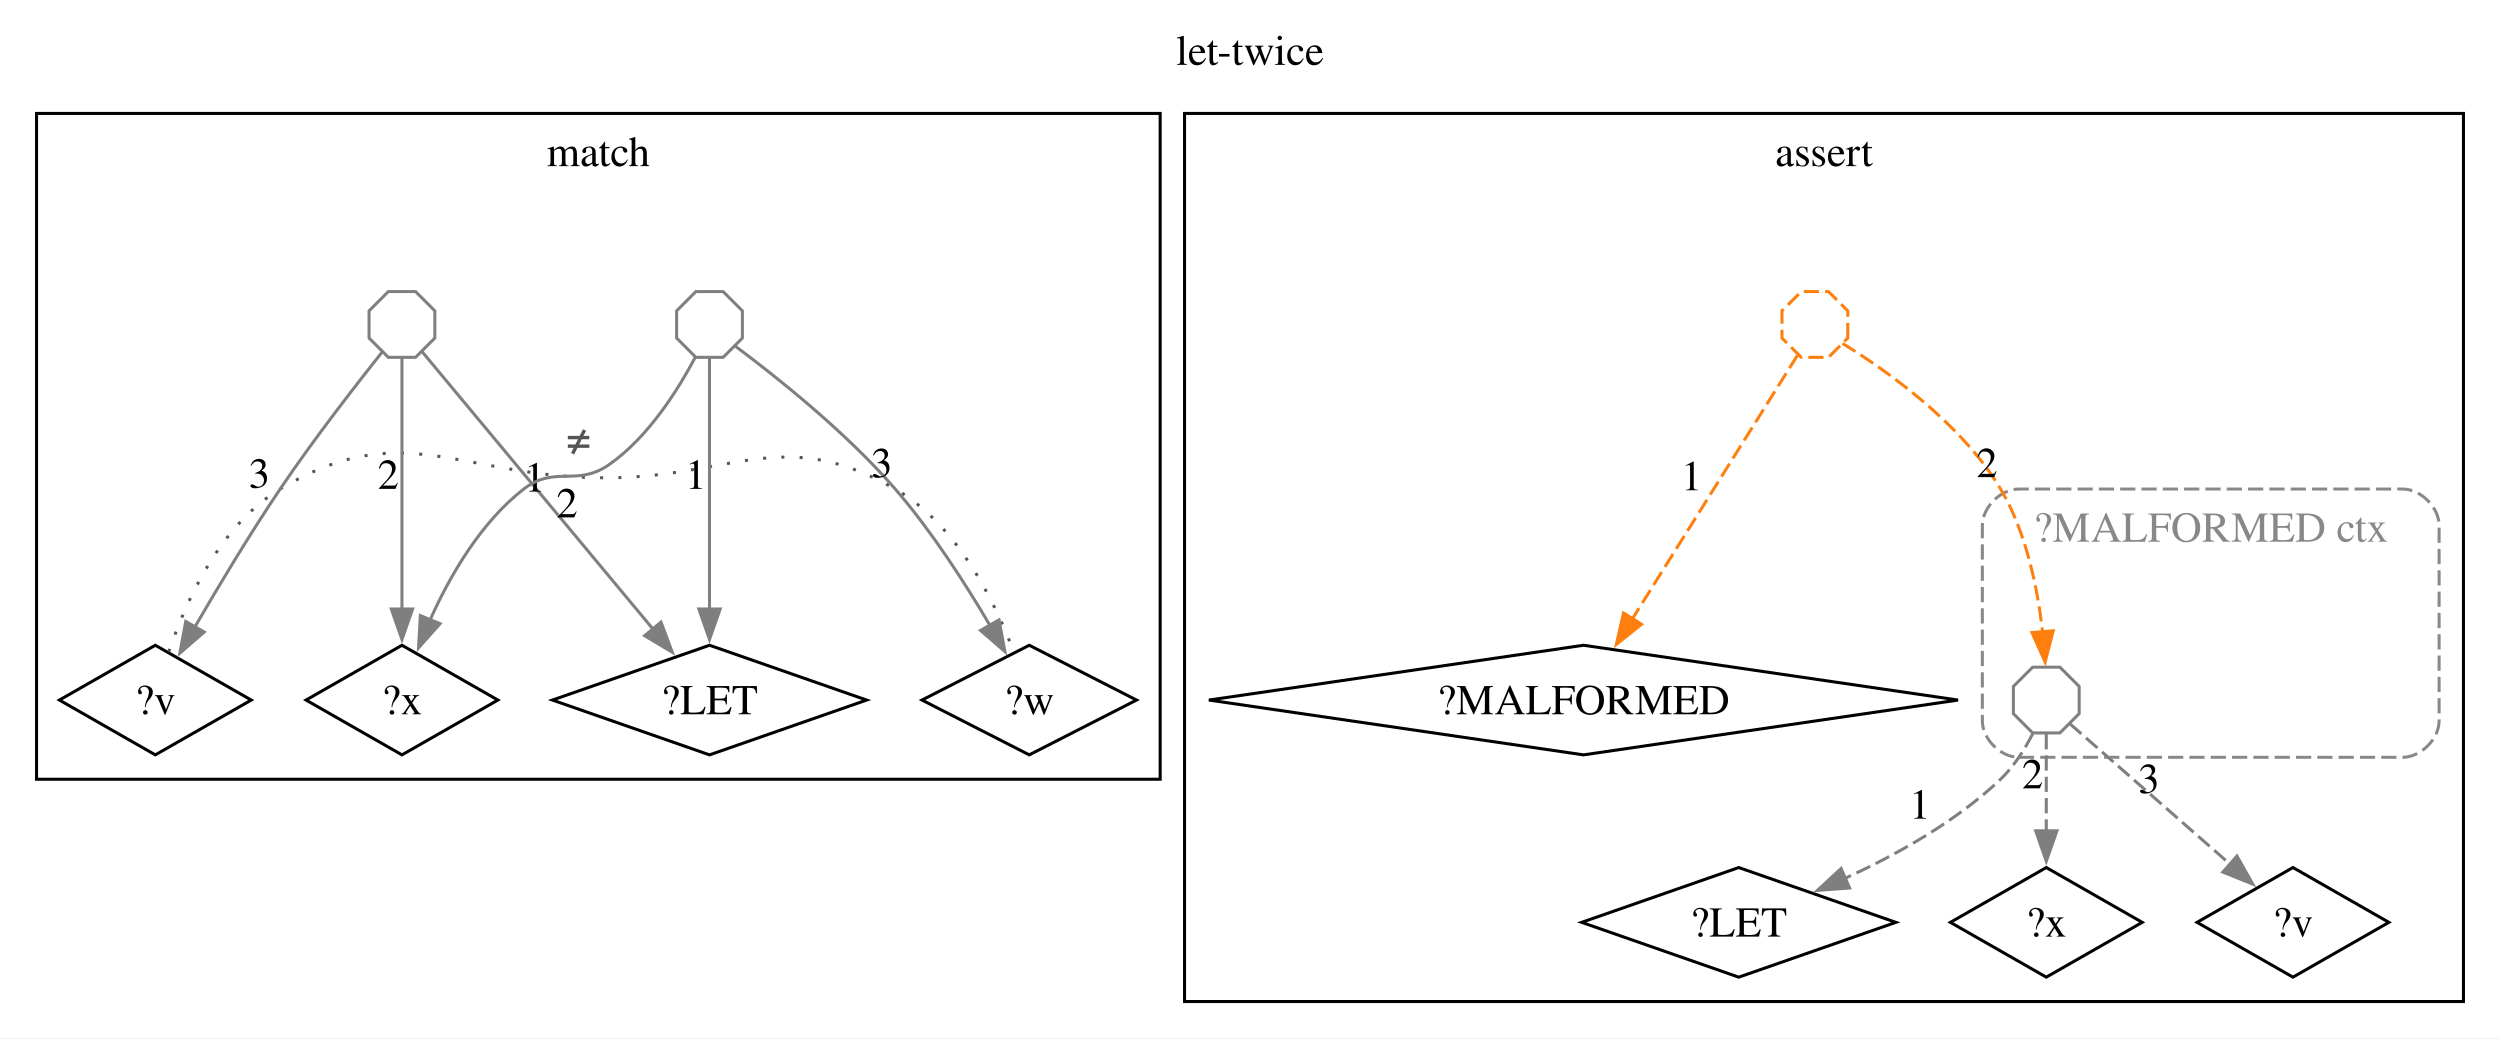
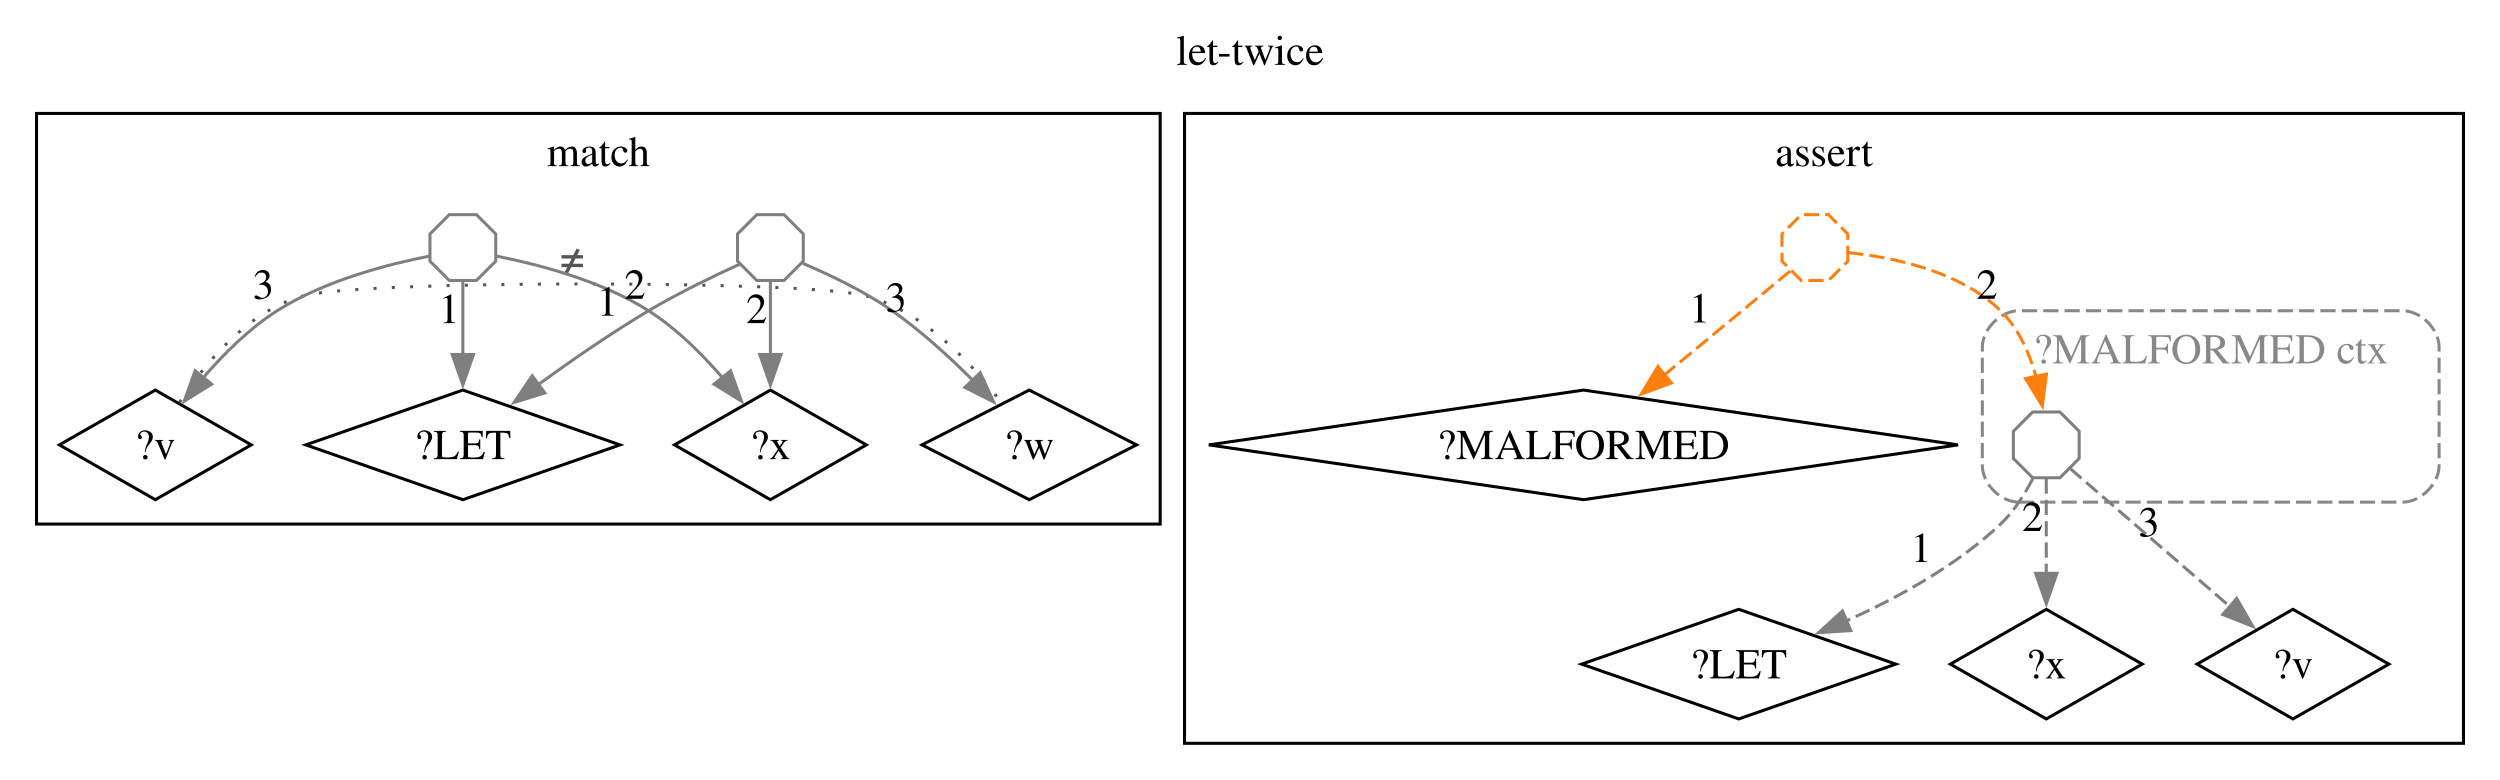
- <svg xmlns="http://www.w3.org/2000/svg" width="821pt" height="341pt" viewBox="0.00 0.00 821.00 341.00">
-   <g id="graph0" class="graph" transform="scale(1 1) rotate(0) translate(4 336.9)">
-     <polygon fill="white" stroke="none" points="-4,4 -4,-336.9 817,-336.9 817,4 -4,4" />
-     <text xml:space="preserve" text-anchor="middle" x="406.5" y="-315.6" font-family="Times,serif" font-size="14.00">let-twice</text>
+ <svg xmlns="http://www.w3.org/2000/svg" width="821pt" height="256pt" viewBox="0.00 0.00 821.00 256.00">
+   <g id="graph0" class="graph" transform="scale(1 1) rotate(0) translate(4 252.1)">
+     <polygon fill="white" stroke="none" points="-4,4 -4,-252.1 817,-252.1 817,4 -4,4" />
+     <text xml:space="preserve" text-anchor="middle" x="406.5" y="-230.8" font-family="Times,serif" font-size="14.00">let-twice</text>
    <g id="clust1" class="cluster">
-       <polygon fill="none" stroke="black" points="8,-81 8,-299.65 377,-299.65 377,-81 8,-81" />
-       <text xml:space="preserve" text-anchor="middle" x="192.5" y="-282.35" font-family="Times,serif" font-size="14.00">match</text>
+       <polygon fill="none" stroke="black" points="8,-80 8,-214.85 377,-214.85 377,-80 8,-80" />
+       <text xml:space="preserve" text-anchor="middle" x="192.5" y="-197.55" font-family="Times,serif" font-size="14.00">match</text>
    </g>
    <g id="clust2" class="cluster">
-       <polygon fill="none" stroke="black" points="385,-8 385,-299.65 805,-299.65 805,-8 385,-8" />
-       <text xml:space="preserve" text-anchor="middle" x="595" y="-282.35" font-family="Times,serif" font-size="14.00">assert</text>
+       <polygon fill="none" stroke="black" points="385,-8 385,-214.85 805,-214.85 805,-8 385,-8" />
+       <text xml:space="preserve" text-anchor="middle" x="595" y="-197.55" font-family="Times,serif" font-size="14.00">assert</text>
    </g>
    <g id="clust3" class="cluster">
-       <path fill="none" stroke="#888888" stroke-dasharray="5,2" d="M659,-88.2C659,-88.2 785,-88.2 785,-88.2 791,-88.2 797,-94.2 797,-100.2 797,-100.2 797,-164.3 797,-164.3 797,-170.3 791,-176.3 785,-176.3 785,-176.3 659,-176.3 659,-176.3 653,-176.3 647,-170.3 647,-164.3 647,-164.3 647,-100.2 647,-100.2 647,-94.2 653,-88.2 659,-88.2" />
-       <text xml:space="preserve" text-anchor="middle" x="722" y="-159" font-family="Times,serif" font-size="14.00" fill="#888888">?MALFORMED ctx</text>
+       <path fill="none" stroke="#888888" stroke-dasharray="5,2" d="M659,-87.2C659,-87.2 785,-87.2 785,-87.2 791,-87.2 797,-93.2 797,-99.2 797,-99.2 797,-138.05 797,-138.05 797,-144.05 791,-150.05 785,-150.05 785,-150.05 659,-150.05 659,-150.05 653,-150.05 647,-144.05 647,-138.05 647,-138.05 647,-99.2 647,-99.2 647,-93.2 653,-87.2 659,-87.2" />
+       <text xml:space="preserve" text-anchor="middle" x="722" y="-132.75" font-family="Times,serif" font-size="14.00" fill="#888888">?MALFORMED ctx</text>
    </g>
    <g id="node1" class="node">
-       <polygon fill="none" stroke="black" points="229,-125 177.41,-107 229,-89 280.59,-107 229,-125" />
-       <text xml:space="preserve" text-anchor="middle" x="229" y="-102.33" font-family="Times,serif" font-size="14.00">?LET</text>
+       <polygon fill="none" stroke="black" points="148,-124 96.41,-106 148,-88 199.59,-106 148,-124" />
+       <text xml:space="preserve" text-anchor="middle" x="148" y="-101.33" font-family="Times,serif" font-size="14.00">?LET</text>
    </g>
    <g id="node2" class="node">
-       <polygon fill="none" stroke="black" points="128,-125 96.5,-107 128,-89 159.5,-107 128,-125" />
-       <text xml:space="preserve" text-anchor="middle" x="128" y="-102.33" font-family="Times,serif" font-size="14.00">?x</text>
+       <polygon fill="none" stroke="black" points="249,-124 217.5,-106 249,-88 280.5,-106 249,-124" />
+       <text xml:space="preserve" text-anchor="middle" x="249" y="-101.33" font-family="Times,serif" font-size="14.00">?x</text>
    </g>
    <g id="node3" class="node">
-       <polygon fill="none" stroke="black" points="47,-125 15.5,-107 47,-89 78.5,-107 47,-125" />
-       <text xml:space="preserve" text-anchor="middle" x="47" y="-102.33" font-family="Times,serif" font-size="14.00">?v</text>
+       <polygon fill="none" stroke="black" points="47,-124 15.5,-106 47,-88 78.5,-106 47,-124" />
+       <text xml:space="preserve" text-anchor="middle" x="47" y="-101.33" font-family="Times,serif" font-size="14.00">?v</text>
    </g>
    <g id="node4" class="node">
-       <polygon fill="none" stroke="black" points="334,-125 298.78,-107 334,-89 369.22,-107 334,-125" />
-       <text xml:space="preserve" text-anchor="middle" x="334" y="-102.33" font-family="Times,serif" font-size="14.00">?w</text>
+       <polygon fill="none" stroke="black" points="334,-124 298.78,-106 334,-88 369.22,-106 334,-124" />
+       <text xml:space="preserve" text-anchor="middle" x="334" y="-101.33" font-family="Times,serif" font-size="14.00">?w</text>
    </g>
    <g id="edge7" class="edge">
-       <path fill="none" stroke="#555555" stroke-dasharray="1,5" d="M51.45,-122.86C57.03,-139.41 68.32,-164.54 88,-176.3 127.71,-200.02 145.76,-180.89 192,-180.01 235.58,-179.19 252.21,-198.01 290,-176.3 310.27,-164.66 322.62,-139.49 328.89,-122.91" />
-       <text xml:space="preserve" text-anchor="middle" x="186" y="-188.25" font-family="Times,serif" font-size="14.00" fill="#555555">≠</text>
+       <path fill="none" stroke="#555555" stroke-dasharray="1,5" d="M54.95,-119.96C63.24,-132.71 77.59,-150.28 96,-155.03 115.8,-160.13 260.2,-160.13 280,-155.03 299.37,-150.03 315.4,-132.52 324.84,-119.86" />
+       <text xml:space="preserve" text-anchor="middle" x="183.92" y="-162.8" font-family="Times,serif" font-size="14.00" fill="#555555">≠</text>
    </g>
    <g id="node5" class="node">
-       <polygon fill="none" stroke="#7f7f7f" points="138.8,-225.88 138.8,-234.82 132.47,-241.15 123.53,-241.15 117.2,-234.82 117.2,-225.88 123.53,-219.55 132.47,-219.55 138.8,-225.88" />
+       <polygon fill="none" stroke="#7f7f7f" points="158.8,-166.33 158.8,-175.27 152.47,-181.6 143.53,-181.6 137.2,-175.27 137.2,-166.33 143.53,-160 152.47,-160 158.8,-166.33" />
    </g>
    <g id="edge1" class="edge">
-       <path fill="none" stroke="#7f7f7f" d="M134.63,-221.39C149.85,-203.1 187.75,-157.57 210.62,-130.09" />
-       <polygon fill="#7f7f7f" stroke="#7f7f7f" points="213.07,-132.61 216.78,-122.69 207.69,-128.13 213.07,-132.61" />
-       <text xml:space="preserve" text-anchor="middle" x="171.64" y="-175.46" font-family="Times,serif" font-size="14.00">1</text>
+       <path fill="none" stroke="#7f7f7f" d="M148,-159.71C148,-153.13 148,-144.19 148,-135.54" />
+       <polygon fill="#7f7f7f" stroke="#7f7f7f" points="151.5,-135.69 148,-125.69 144.5,-135.69 151.5,-135.69" />
+       <text xml:space="preserve" text-anchor="middle" x="143.5" y="-145.99" font-family="Times,serif" font-size="14.00">1</text>
    </g>
    <g id="edge2" class="edge">
-       <path fill="none" stroke="#7f7f7f" d="M128,-219.42C128,-201.55 128,-163.37 128,-136.71" />
-       <polygon fill="#7f7f7f" stroke="#7f7f7f" points="131.5,-136.9 128,-126.9 124.5,-136.9 131.5,-136.9" />
-       <text xml:space="preserve" text-anchor="middle" x="123.5" y="-176.36" font-family="Times,serif" font-size="14.00">2</text>
+       <path fill="none" stroke="#7f7f7f" d="M159.08,-167.97C171.89,-165.47 193.23,-160.1 209,-150.05 218.15,-144.22 226.6,-135.8 233.36,-127.95" />
+       <polygon fill="#7f7f7f" stroke="#7f7f7f" points="235.93,-130.34 239.5,-120.36 230.48,-125.94 235.93,-130.34" />
+       <text xml:space="preserve" text-anchor="middle" x="204.53" y="-153.98" font-family="Times,serif" font-size="14.00">2</text>
    </g>
    <g id="edge3" class="edge">
-       <path fill="none" stroke="#7f7f7f" d="M121.49,-221.28C113.34,-211.04 99.09,-192.75 88,-176.3 78.05,-161.55 67.75,-144.38 59.96,-130.95" />
-       <polygon fill="#7f7f7f" stroke="#7f7f7f" points="63.08,-129.34 55.06,-122.41 57,-132.82 63.08,-129.34" />
-       <text xml:space="preserve" text-anchor="middle" x="81.16" y="-176.75" font-family="Times,serif" font-size="14.00">3</text>
+       <path fill="none" stroke="#7f7f7f" d="M136.92,-167.97C124.11,-165.47 102.77,-160.1 87,-150.05 77.85,-144.22 69.4,-135.8 62.64,-127.95" />
+       <polygon fill="#7f7f7f" stroke="#7f7f7f" points="65.52,-125.94 56.5,-120.36 60.07,-130.34 65.52,-125.94" />
+       <text xml:space="preserve" text-anchor="middle" x="82.47" y="-153.98" font-family="Times,serif" font-size="14.00">3</text>
    </g>
    <g id="node6" class="node">
-       <polygon fill="none" stroke="#7f7f7f" points="239.8,-225.88 239.8,-234.82 233.47,-241.15 224.53,-241.15 218.2,-234.82 218.2,-225.88 224.53,-219.55 233.47,-219.55 239.8,-225.88" />
+       <polygon fill="none" stroke="#7f7f7f" points="259.8,-166.33 259.8,-175.27 253.47,-181.6 244.53,-181.6 238.2,-175.27 238.2,-166.33 244.53,-160 253.47,-160 259.8,-166.33" />
    </g>
    <g id="edge4" class="edge">
-       <path fill="none" stroke="#7f7f7f" d="M229,-219.42C229,-201.55 229,-163.37 229,-136.71" />
-       <polygon fill="#7f7f7f" stroke="#7f7f7f" points="232.5,-136.9 229,-126.9 225.5,-136.9 232.5,-136.9" />
-       <text xml:space="preserve" text-anchor="middle" x="224.5" y="-176.36" font-family="Times,serif" font-size="14.00">1</text>
+       <path fill="none" stroke="#7f7f7f" d="M238.91,-165.35C230.68,-161.6 218.85,-155.91 209,-150.05 196.72,-142.74 183.7,-133.75 172.86,-125.87" />
+       <polygon fill="#7f7f7f" stroke="#7f7f7f" points="174.94,-123.05 164.82,-119.93 170.78,-128.69 174.94,-123.05" />
+       <text xml:space="preserve" text-anchor="middle" x="195.49" y="-148.43" font-family="Times,serif" font-size="14.00">1</text>
    </g>
    <g id="edge5" class="edge">
-       <path fill="none" stroke="#7f7f7f" d="M224.33,-219.6C218.92,-209.32 209.05,-193.39 196,-184.3 185.38,-176.9 178.23,-184.23 168,-176.3 153.81,-165.29 143.68,-147.73 137.17,-133.16" />
-       <polygon fill="#7f7f7f" stroke="#7f7f7f" points="140.51,-132.08 133.46,-124.17 134.04,-134.75 140.51,-132.08" />
-       <text xml:space="preserve" text-anchor="middle" x="182.22" y="-166.99" font-family="Times,serif" font-size="14.00">2</text>
+       <path fill="none" stroke="#7f7f7f" d="M249,-159.71C249,-153.13 249,-144.19 249,-135.54" />
+       <polygon fill="#7f7f7f" stroke="#7f7f7f" points="252.5,-135.69 249,-125.69 245.5,-135.69 252.5,-135.69" />
+       <text xml:space="preserve" text-anchor="middle" x="244.5" y="-145.99" font-family="Times,serif" font-size="14.00">2</text>
    </g>
    <g id="edge6" class="edge">
-       <path fill="none" stroke="#7f7f7f" d="M237.56,-223.15C250.02,-213.87 273.46,-195.4 290,-176.3 301.99,-162.45 313.14,-145.07 321.22,-131.31" />
-       <polygon fill="#7f7f7f" stroke="#7f7f7f" points="324.09,-133.34 326.01,-122.93 318.01,-129.87 324.09,-133.34" />
-       <text xml:space="preserve" text-anchor="middle" x="285.57" y="-180.17" font-family="Times,serif" font-size="14.00">3</text>
+       <path fill="none" stroke="#7f7f7f" d="M259.68,-165.59C268.03,-162.05 279.74,-156.54 289,-150.05 298.5,-143.4 307.93,-134.77 315.69,-126.98" />
+       <polygon fill="#7f7f7f" stroke="#7f7f7f" points="317.91,-129.72 322.33,-120.09 312.87,-124.87 317.91,-129.72" />
+       <text xml:space="preserve" text-anchor="middle" x="290.27" y="-149.73" font-family="Times,serif" font-size="14.00">3</text>
    </g>
    <g id="node7" class="node">
-       <polygon fill="none" stroke="black" points="516,-125 392.99,-107 516,-89 639.01,-107 516,-125" />
-       <text xml:space="preserve" text-anchor="middle" x="516" y="-102.33" font-family="Times,serif" font-size="14.00">?MALFORMED</text>
+       <polygon fill="none" stroke="black" points="516,-124 392.99,-106 516,-88 639.01,-106 516,-124" />
+       <text xml:space="preserve" text-anchor="middle" x="516" y="-101.33" font-family="Times,serif" font-size="14.00">?MALFORMED</text>
    </g>
    <g id="node8" class="node">
      <polygon fill="none" stroke="black" points="567,-52 515.41,-34 567,-16 618.59,-34 567,-52" />
      <text xml:space="preserve" text-anchor="middle" x="567" y="-29.32" font-family="Times,serif" font-size="14.00">?LET</text>
    </g>
    <g id="node9" class="node">
      <polygon fill="none" stroke="black" points="668,-52 636.5,-34 668,-16 699.5,-34 668,-52" />
      <text xml:space="preserve" text-anchor="middle" x="668" y="-29.32" font-family="Times,serif" font-size="14.00">?x</text>
    </g>
    <g id="node10" class="node">
      <polygon fill="none" stroke="black" points="749,-52 717.5,-34 749,-16 780.5,-34 749,-52" />
      <text xml:space="preserve" text-anchor="middle" x="749" y="-29.32" font-family="Times,serif" font-size="14.00">?v</text>
    </g>
    <g id="node11" class="node">
-       <polygon fill="none" stroke="#7f7f7f" points="678.8,-102.53 678.8,-111.47 672.47,-117.8 663.53,-117.8 657.2,-111.47 657.2,-102.53 663.53,-96.2 672.47,-96.2 678.8,-102.53" />
+       <polygon fill="none" stroke="#7f7f7f" points="678.8,-101.53 678.8,-110.47 672.47,-116.8 663.53,-116.8 657.2,-110.47 657.2,-101.53 663.53,-95.2 672.47,-95.2 678.8,-101.53" />
    </g>
    <g id="edge10" class="edge">
-       <path fill="none" stroke="#7f7f7f" stroke-dasharray="5,2" d="M663.52,-95.88C660.97,-90.94 657.4,-85.19 653,-81 638.27,-66.98 618.44,-55.99 601.53,-48.28" />
-       <polygon fill="#7f7f7f" stroke="#7f7f7f" points="603.41,-45.28 592.84,-44.5 600.62,-51.7 603.41,-45.28" />
-       <text xml:space="preserve" text-anchor="middle" x="626.5" y="-68.05" font-family="Times,serif" font-size="14.00">1</text>
+       <path fill="none" stroke="#7f7f7f" stroke-dasharray="5,2" d="M663.54,-94.86C660.99,-89.92 657.42,-84.17 653,-80 638.52,-66.34 619.09,-55.71 602.37,-48.21" />
+       <polygon fill="#7f7f7f" stroke="#7f7f7f" points="603.81,-45.02 593.24,-44.33 601.07,-51.47 603.81,-45.02" />
+       <text xml:space="preserve" text-anchor="middle" x="626.89" y="-67.51" font-family="Times,serif" font-size="14.00">1</text>
    </g>
    <g id="edge11" class="edge">
-       <path fill="none" stroke="#7f7f7f" stroke-dasharray="5,2" d="M668,-95.83C668,-87.46 668,-75.18 668,-63.84" />
-       <polygon fill="#7f7f7f" stroke="#7f7f7f" points="671.5,-64.07 668,-54.07 664.5,-64.07 671.5,-64.07" />
-       <text xml:space="preserve" text-anchor="middle" x="663.5" y="-78.01" font-family="Times,serif" font-size="14.00">2</text>
+       <path fill="none" stroke="#7f7f7f" stroke-dasharray="5,2" d="M668,-94.97C668,-86.81 668,-74.87 668,-63.78" />
+       <polygon fill="#7f7f7f" stroke="#7f7f7f" points="671.5,-63.83 668,-53.83 664.5,-63.83 671.5,-63.83" />
+       <text xml:space="preserve" text-anchor="middle" x="663.5" y="-77.71" font-family="Times,serif" font-size="14.00">2</text>
    </g>
    <g id="edge12" class="edge">
-       <path fill="none" stroke="#7f7f7f" stroke-dasharray="5,2" d="M675.77,-99.19C687.84,-88.61 711.5,-67.87 728.67,-52.82" />
-       <polygon fill="#7f7f7f" stroke="#7f7f7f" points="730.61,-55.78 735.82,-46.55 725.99,-50.51 730.61,-55.78" />
-       <text xml:space="preserve" text-anchor="middle" x="701.7" y="-76.47" font-family="Times,serif" font-size="14.00">3</text>
+       <path fill="none" stroke="#7f7f7f" stroke-dasharray="5,2" d="M675.77,-98.29C687.84,-87.86 711.5,-67.41 728.67,-52.57" />
+       <polygon fill="#7f7f7f" stroke="#7f7f7f" points="730.53,-55.58 735.81,-46.4 725.96,-50.29 730.53,-55.58" />
+       <text xml:space="preserve" text-anchor="middle" x="701.7" y="-75.94" font-family="Times,serif" font-size="14.00">3</text>
    </g>
    <g id="node12" class="node">
-       <polygon fill="none" stroke="#ff7f0e" stroke-dasharray="5,2" points="602.8,-225.88 602.8,-234.82 596.47,-241.15 587.53,-241.15 581.2,-234.82 581.2,-225.88 587.53,-219.55 596.47,-219.55 602.8,-225.88" />
+       <polygon fill="none" stroke="#ff7f0e" stroke-dasharray="5,2" points="602.8,-166.33 602.8,-175.27 596.47,-181.6 587.53,-181.6 581.2,-175.27 581.2,-166.33 587.53,-160 596.47,-160 602.8,-166.33" />
    </g>
    <g id="edge8" class="edge">
-       <path fill="none" stroke="#ff7f0e" stroke-dasharray="5,2" d="M586.29,-220.23C574.9,-202.05 549.01,-160.71 532.03,-133.6" />
-       <polygon fill="#ff7f0e" stroke="#ff7f0e" points="535.09,-131.89 526.81,-125.27 529.16,-135.6 535.09,-131.89" />
-       <text xml:space="preserve" text-anchor="middle" x="551.54" y="-175.89" font-family="Times,serif" font-size="14.00">1</text>
+       <path fill="none" stroke="#ff7f0e" stroke-dasharray="5,2" d="M583.87,-163.08C574.04,-154.96 557,-140.88 542.46,-128.86" />
+       <polygon fill="#ff7f0e" stroke="#ff7f0e" points="544.92,-126.35 534.98,-122.68 540.46,-131.75 544.92,-126.35" />
+       <text xml:space="preserve" text-anchor="middle" x="554.15" y="-146.2" font-family="Times,serif" font-size="14.00">1</text>
    </g>
    <g id="edge9" class="edge">
-       <path fill="none" stroke="#ff7f0e" stroke-dasharray="5,2" d="M601.08,-224.12C614.63,-215.81 639.96,-198.27 653,-176.3 661.53,-161.93 665.22,-143.26 666.82,-129.07" />
-       <polygon fill="#ff7f0e" stroke="#ff7f0e" points="670.27,-129.75 667.62,-119.49 663.3,-129.16 670.27,-129.75" />
-       <text xml:space="preserve" text-anchor="middle" x="648.52" y="-180.21" font-family="Times,serif" font-size="14.00">2</text>
+       <path fill="none" stroke="#ff7f0e" stroke-dasharray="5,2" d="M602.97,-169.14C616.48,-167.75 639.31,-163.44 653,-150.05 658.87,-144.31 662.44,-136.16 664.62,-128.49" />
+       <polygon fill="#ff7f0e" stroke="#ff7f0e" points="668.04,-129.24 666.7,-118.73 661.19,-127.78 668.04,-129.24" />
+       <text xml:space="preserve" text-anchor="middle" x="648.52" y="-153.98" font-family="Times,serif" font-size="14.00">2</text>
    </g>
  </g>
</svg>
